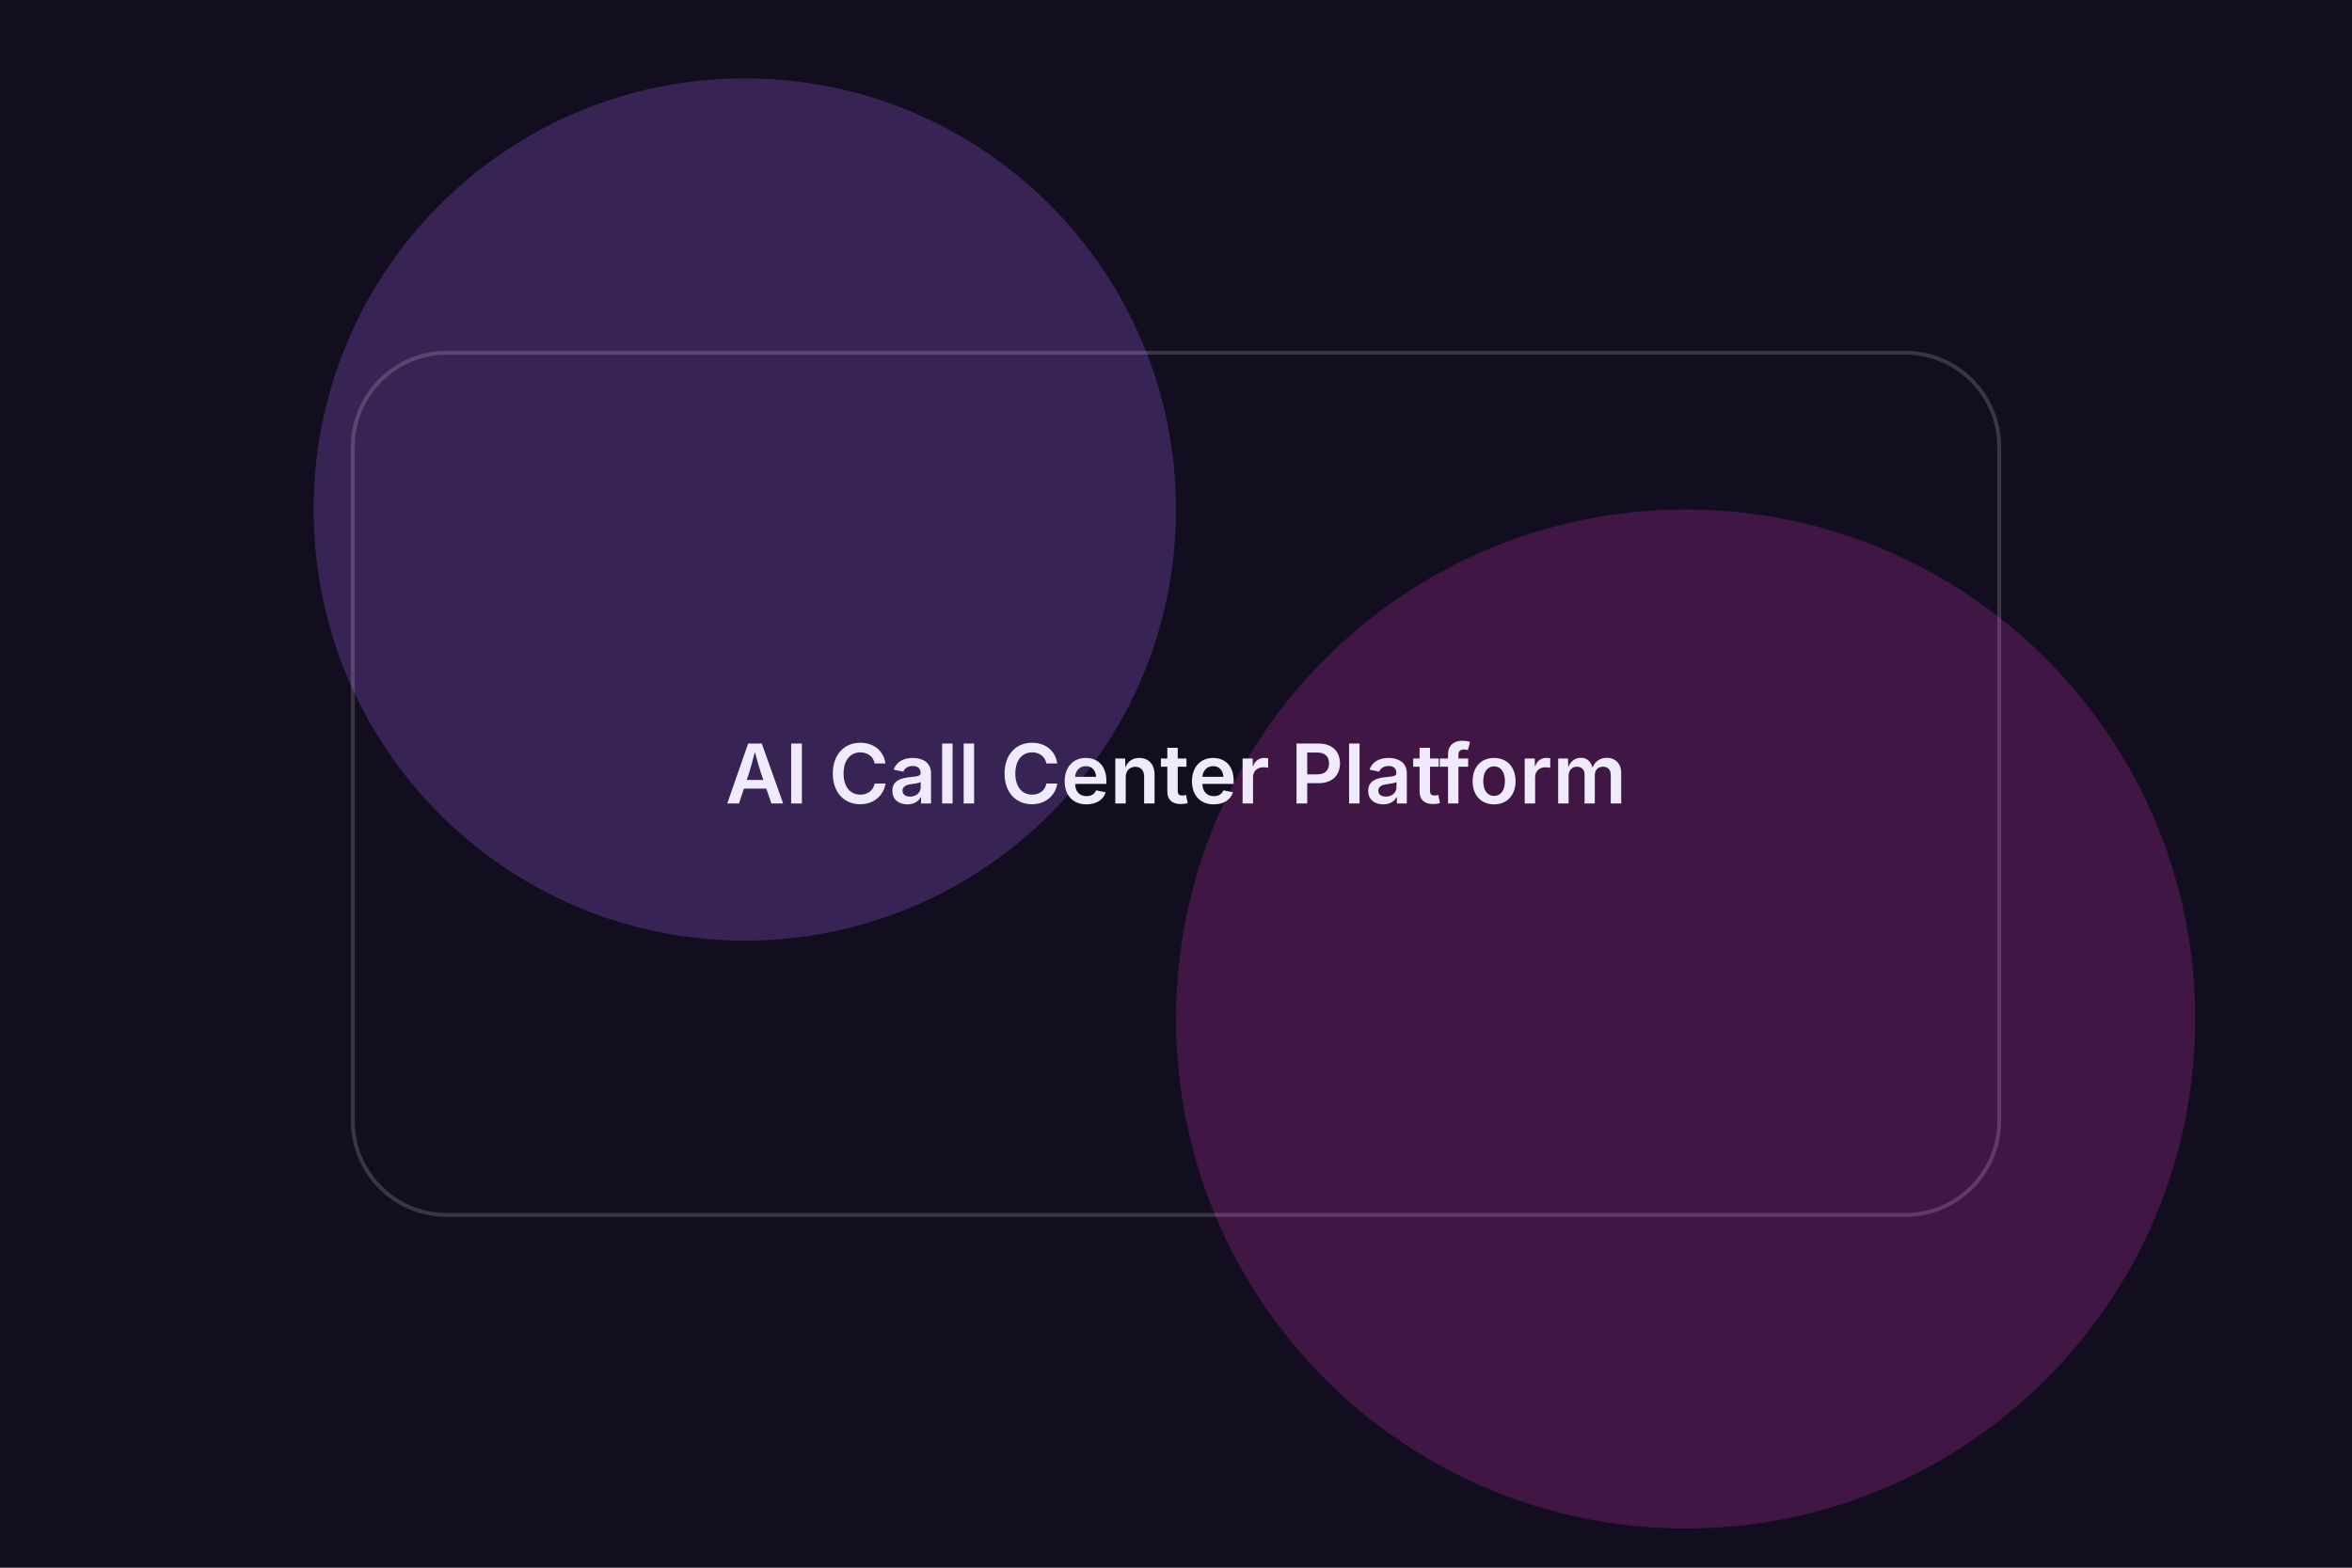
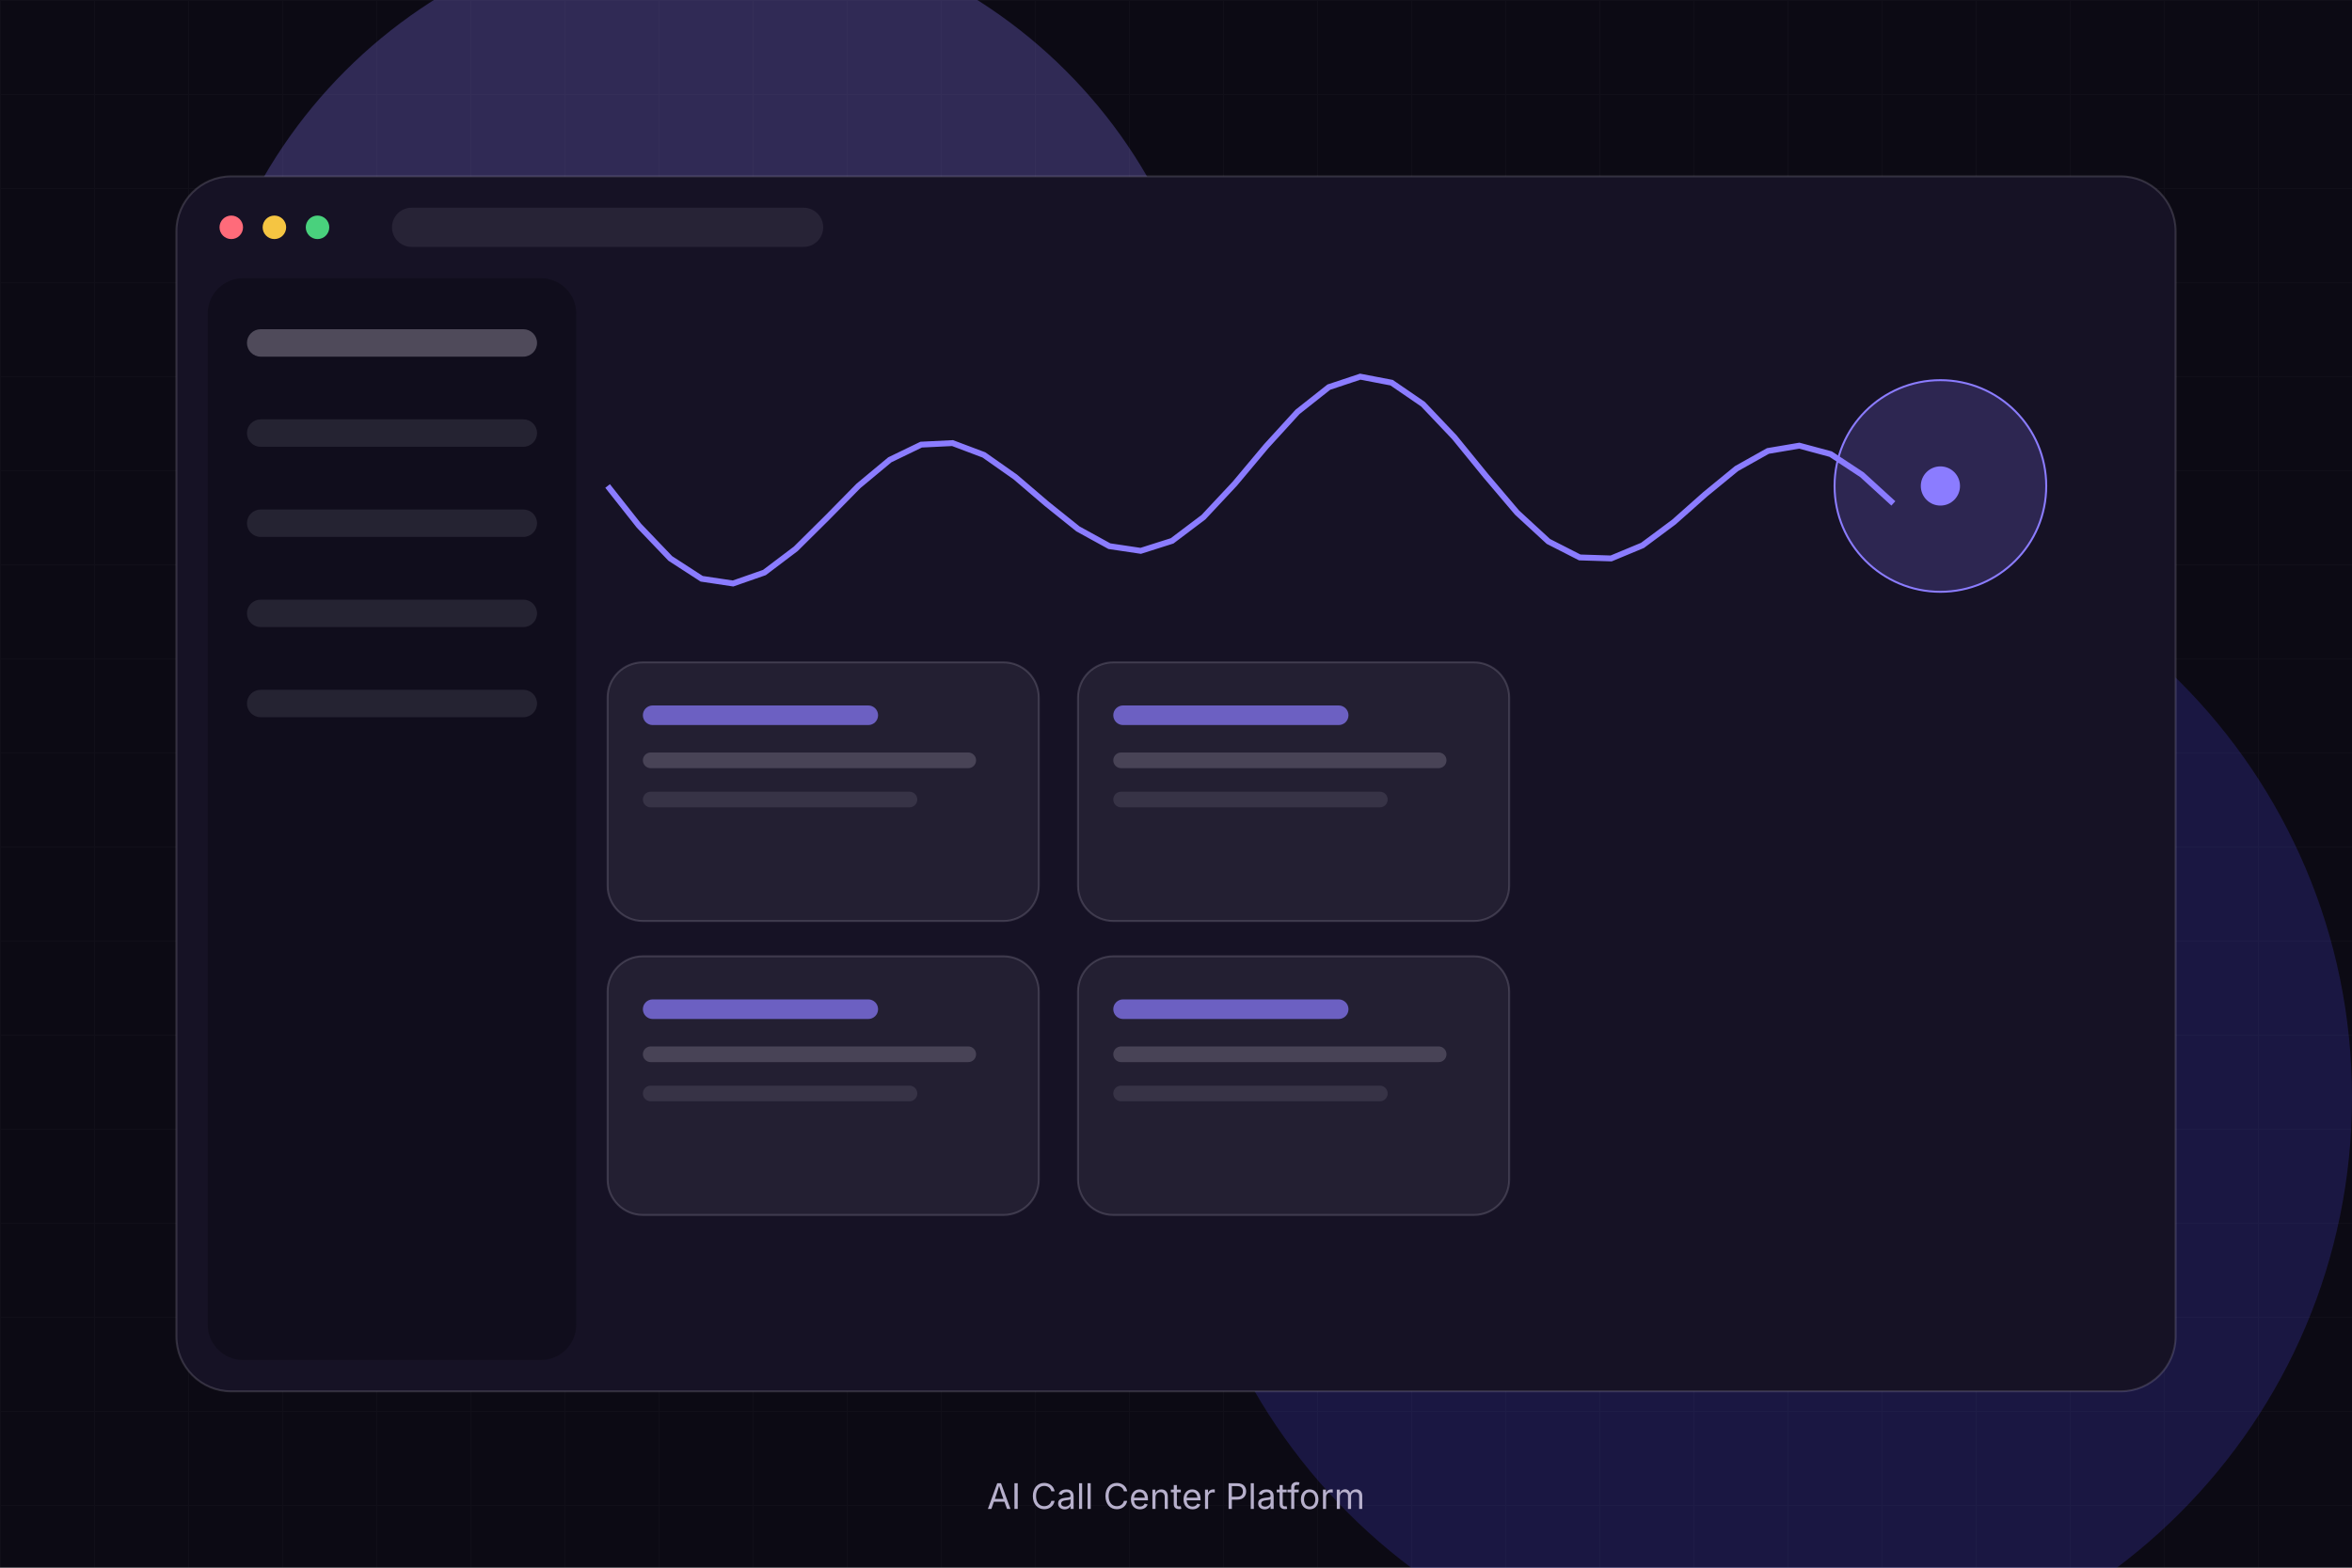
<svg xmlns="http://www.w3.org/2000/svg" viewBox="0 0 1200 800" fill="none">
-   <rect width="1200" height="800" fill="#120E1F" />
-   <circle cx="380" cy="260" r="220" fill="hsla(268,70%,62%,0.28)" />
-   <circle cx="860" cy="520" r="260" fill="hsla(308,75%,55%,0.22)" />
-   <rect x="180" y="180" width="840" height="440" rx="48" stroke="rgba(239,234,252,0.18)" stroke-width="2" />
-   <text x="600" y="410" text-anchor="middle" fill="#EFEAFC" font-family="Outfit, Inter, sans-serif" font-size="42" font-weight="600">AI Call Center Platform</text>
+   <rect width="1200" height="800" fill="#0C0A14" />
+   <circle cx="360" cy="220" r="260" fill="#8B7CFF" opacity="0.28" />
+   <circle cx="900" cy="560" r="300" fill="#4F46E5" opacity="0.22" />
+   <rect width="1200" height="800" fill="url(#grid)" opacity="0.35" />
+   <defs>
+     <pattern id="grid" width="48" height="48" patternUnits="userSpaceOnUse">
+       <path d="M48 0H0V48" stroke="#EFEAFC" stroke-opacity="0.06" />
+     </pattern>
+   </defs>
+   <rect x="90" y="90" width="1020" height="620" rx="28" fill="#161225" stroke="rgba(239,234,252,0.16)" />
+   <circle cx="118" cy="116" r="6" fill="#FF6B7A" />
+   <circle cx="140" cy="116" r="6" fill="#F5C542" />
+   <circle cx="162" cy="116" r="6" fill="#49D17D" />
+   <rect x="200" y="106" width="220" height="20" rx="10" fill="#EFEAFC" fill-opacity="0.08" />
+   <rect x="106" y="142" width="188" height="552" rx="18" fill="#0C0A14" fill-opacity="0.55" />
+   <rect x="126" y="168" width="148" height="14" rx="7" fill="#EFEAFC" fill-opacity="0.28" />
+   <rect x="126" y="214" width="148" height="14" rx="7" fill="#EFEAFC" fill-opacity="0.1" />
+   <rect x="126" y="260" width="148" height="14" rx="7" fill="#EFEAFC" fill-opacity="0.1" />
+   <rect x="126" y="306" width="148" height="14" rx="7" fill="#EFEAFC" fill-opacity="0.1" />
+   <rect x="126" y="352" width="148" height="14" rx="7" fill="#EFEAFC" fill-opacity="0.1" />
+   <g transform="translate(310 158)">
+     <path d="M0 90 L16 110.26 L32 126.989 L48 137.351 L64 139.756 L80 134.163 L96 122.074 L112 106.21 L128 89.949 L144 76.635 L160 68.896 L176 68.114 L192 74.152 L208 85.393 L224 99.084 L240 111.914 L256 120.709 L272 123.096 L288 118.011 L304 105.938 L320 88.83 L336 69.737 L352 52.198 L368 39.541 L384 34.211 L400 37.284 L416 48.246 L432 65.091 L448 84.725 L464 103.575 L480 118.304 L496 126.464 L512 126.974 L528 120.319 L544 108.421 L560 94.234 L576 81.118 L592 72.137 L608 69.423 L624 73.732 L640 84.278 L656 98.893" stroke="#8B7CFF" stroke-width="3" fill="none" />
+     <g transform="translate(0 180)">
+       <rect x="0" y="0" width="220" height="132" rx="18" fill="#EFEAFC" fill-opacity="0.06" stroke="rgba(239,234,252,0.16)" />
+       <rect x="18" y="22" width="120" height="10" rx="5" fill="#8B7CFF" opacity="0.7" />
+       <rect x="18" y="46" width="170" height="8" rx="4" fill="#EFEAFC" fill-opacity="0.18" />
+       <rect x="18" y="66" width="140" height="8" rx="4" fill="#EFEAFC" fill-opacity="0.1" />
+       <rect x="240" y="0" width="220" height="132" rx="18" fill="#EFEAFC" fill-opacity="0.06" stroke="rgba(239,234,252,0.16)" />
+       <rect x="258" y="22" width="120" height="10" rx="5" fill="#8B7CFF" opacity="0.7" />
+       <rect x="258" y="46" width="170" height="8" rx="4" fill="#EFEAFC" fill-opacity="0.18" />
+       <rect x="258" y="66" width="140" height="8" rx="4" fill="#EFEAFC" fill-opacity="0.1" />
+       <rect x="0" y="150" width="220" height="132" rx="18" fill="#EFEAFC" fill-opacity="0.06" stroke="rgba(239,234,252,0.16)" />
+       <rect x="18" y="172" width="120" height="10" rx="5" fill="#8B7CFF" opacity="0.7" />
+       <rect x="18" y="196" width="170" height="8" rx="4" fill="#EFEAFC" fill-opacity="0.18" />
+       <rect x="18" y="216" width="140" height="8" rx="4" fill="#EFEAFC" fill-opacity="0.1" />
+       <rect x="240" y="150" width="220" height="132" rx="18" fill="#EFEAFC" fill-opacity="0.06" stroke="rgba(239,234,252,0.16)" />
+       <rect x="258" y="172" width="120" height="10" rx="5" fill="#8B7CFF" opacity="0.7" />
+       <rect x="258" y="196" width="170" height="8" rx="4" fill="#EFEAFC" fill-opacity="0.18" />
+       <rect x="258" y="216" width="140" height="8" rx="4" fill="#EFEAFC" fill-opacity="0.1" />
+     </g>
+     <circle cx="680" cy="90" r="54" fill="#8B7CFF" fill-opacity="0.2" stroke="#8B7CFF" />
+     <circle cx="680" cy="90" r="10" fill="#8B7CFF" />
+   </g>
+   <text x="600" y="770" text-anchor="middle" fill="#B7B0CC" font-family="Outfit, Inter, sans-serif" font-size="18">AI Call Center Platform</text>
</svg>
